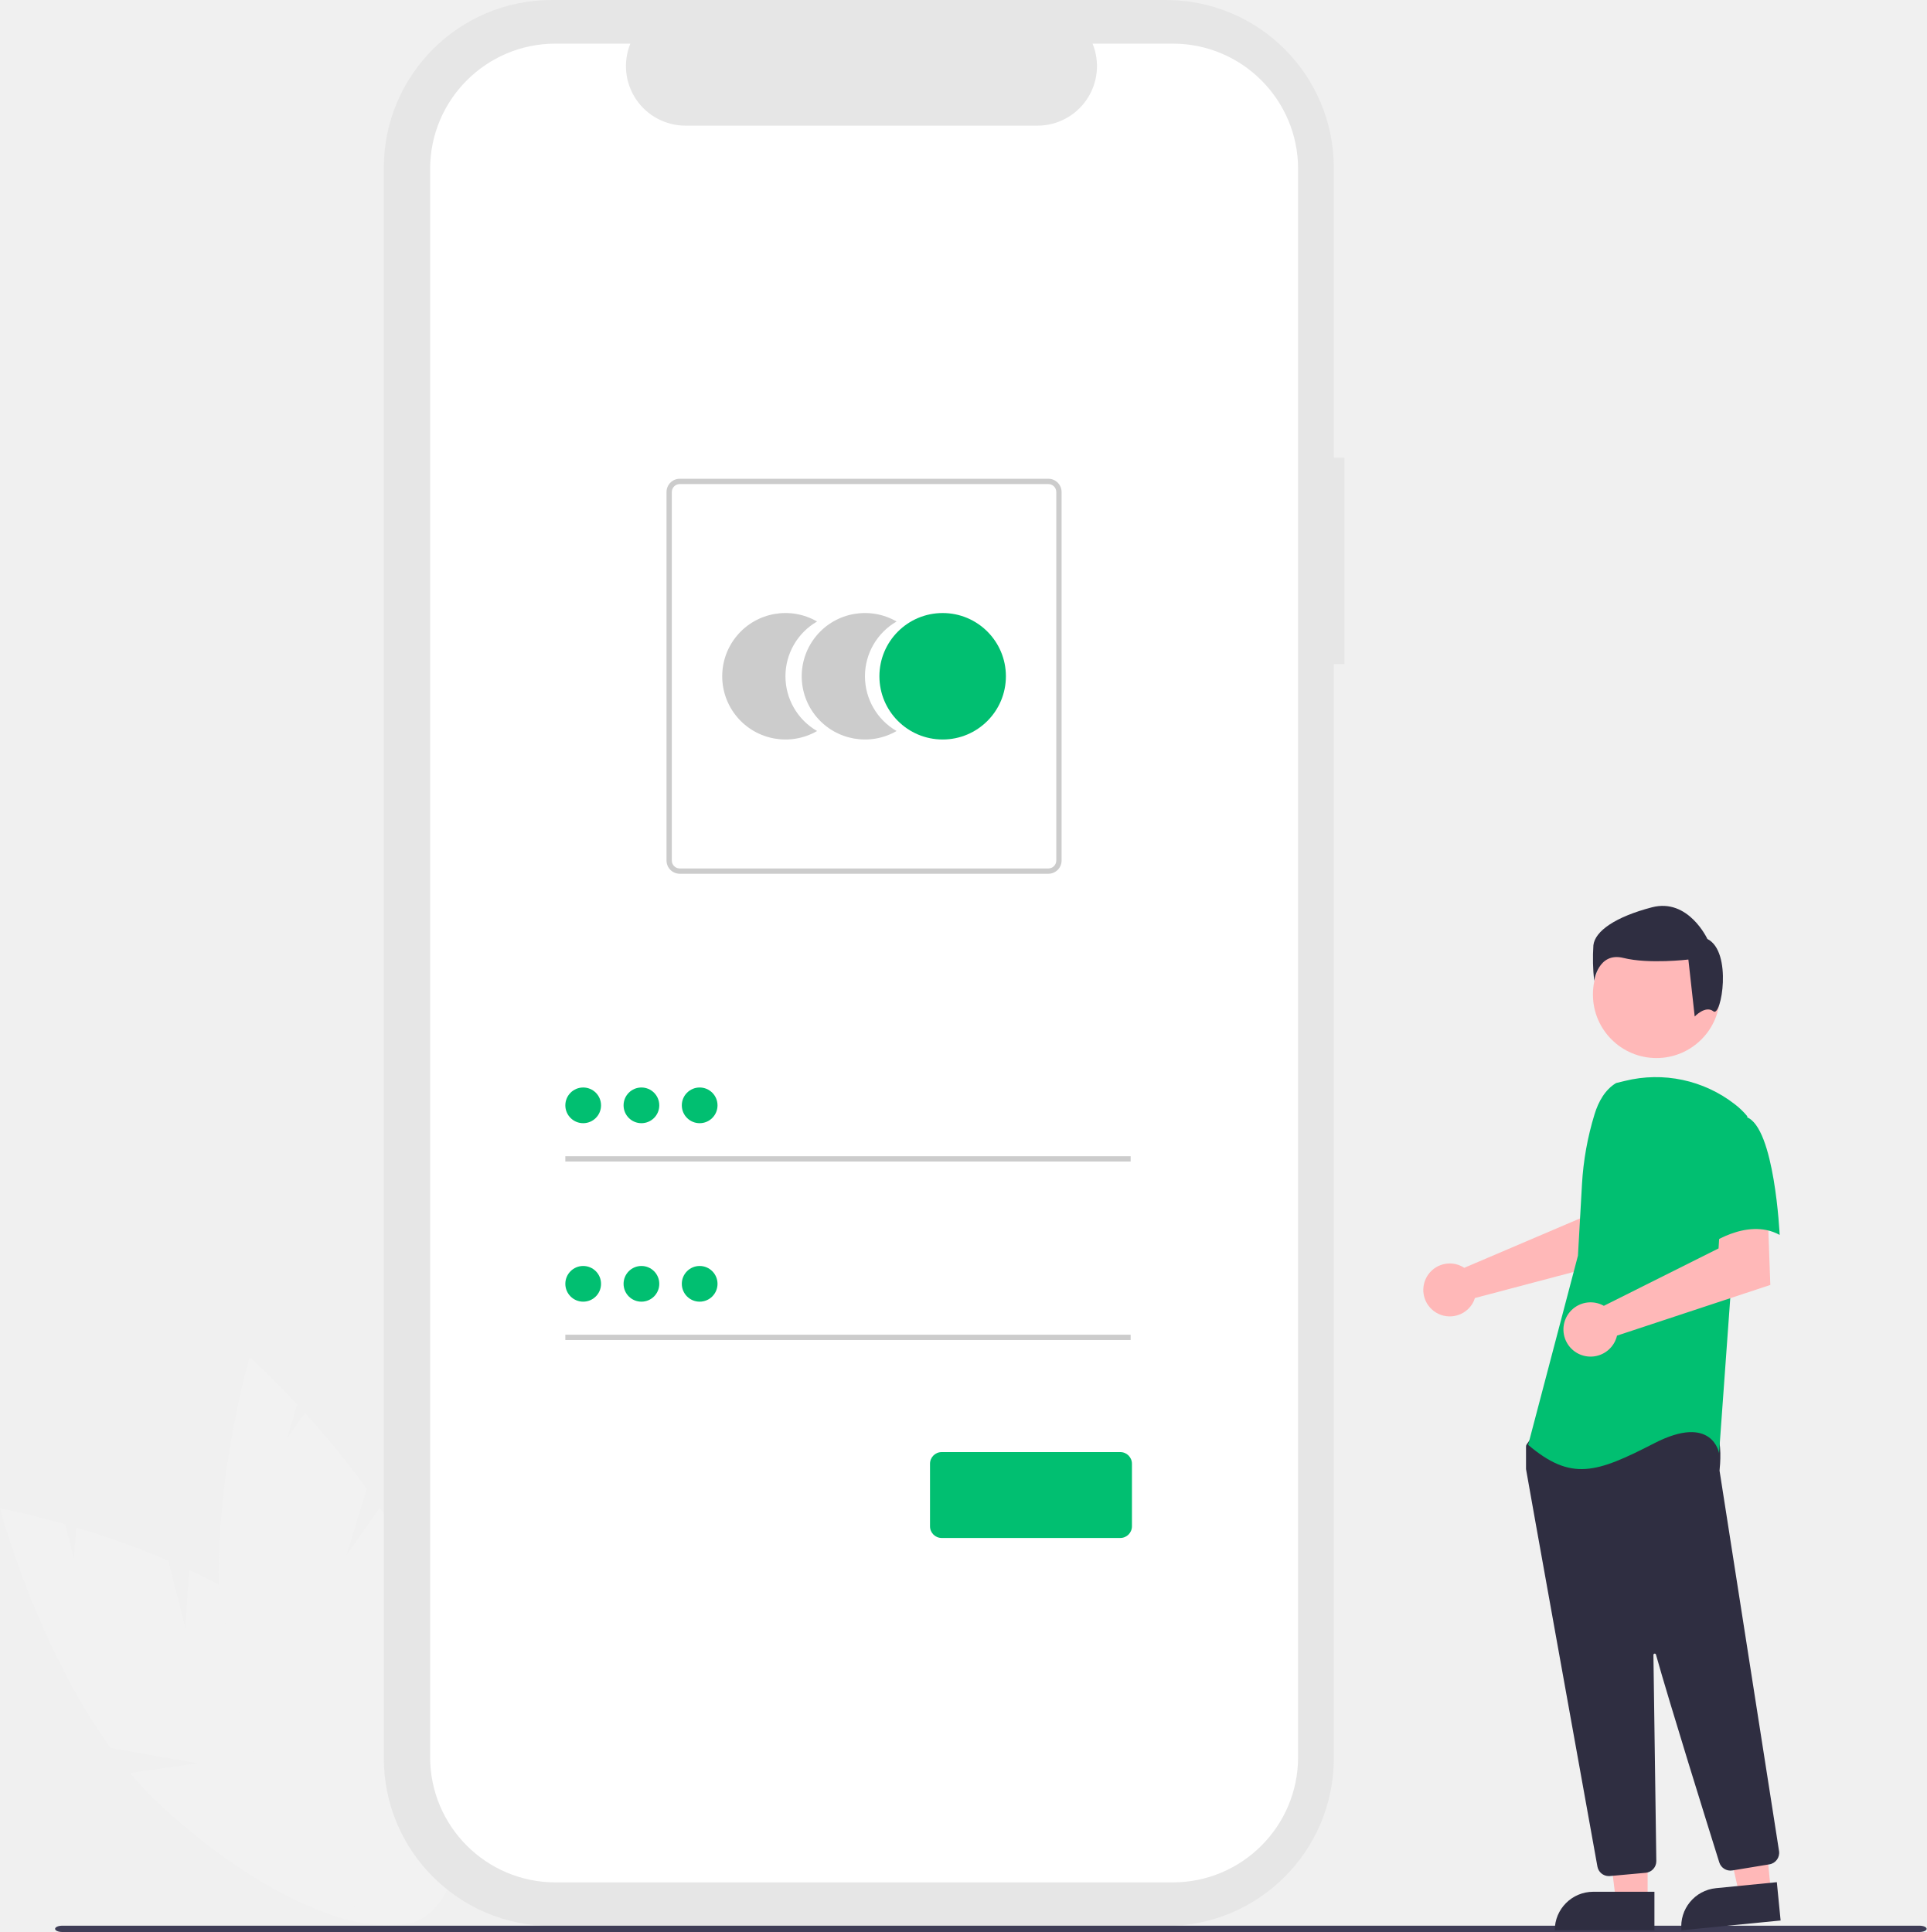
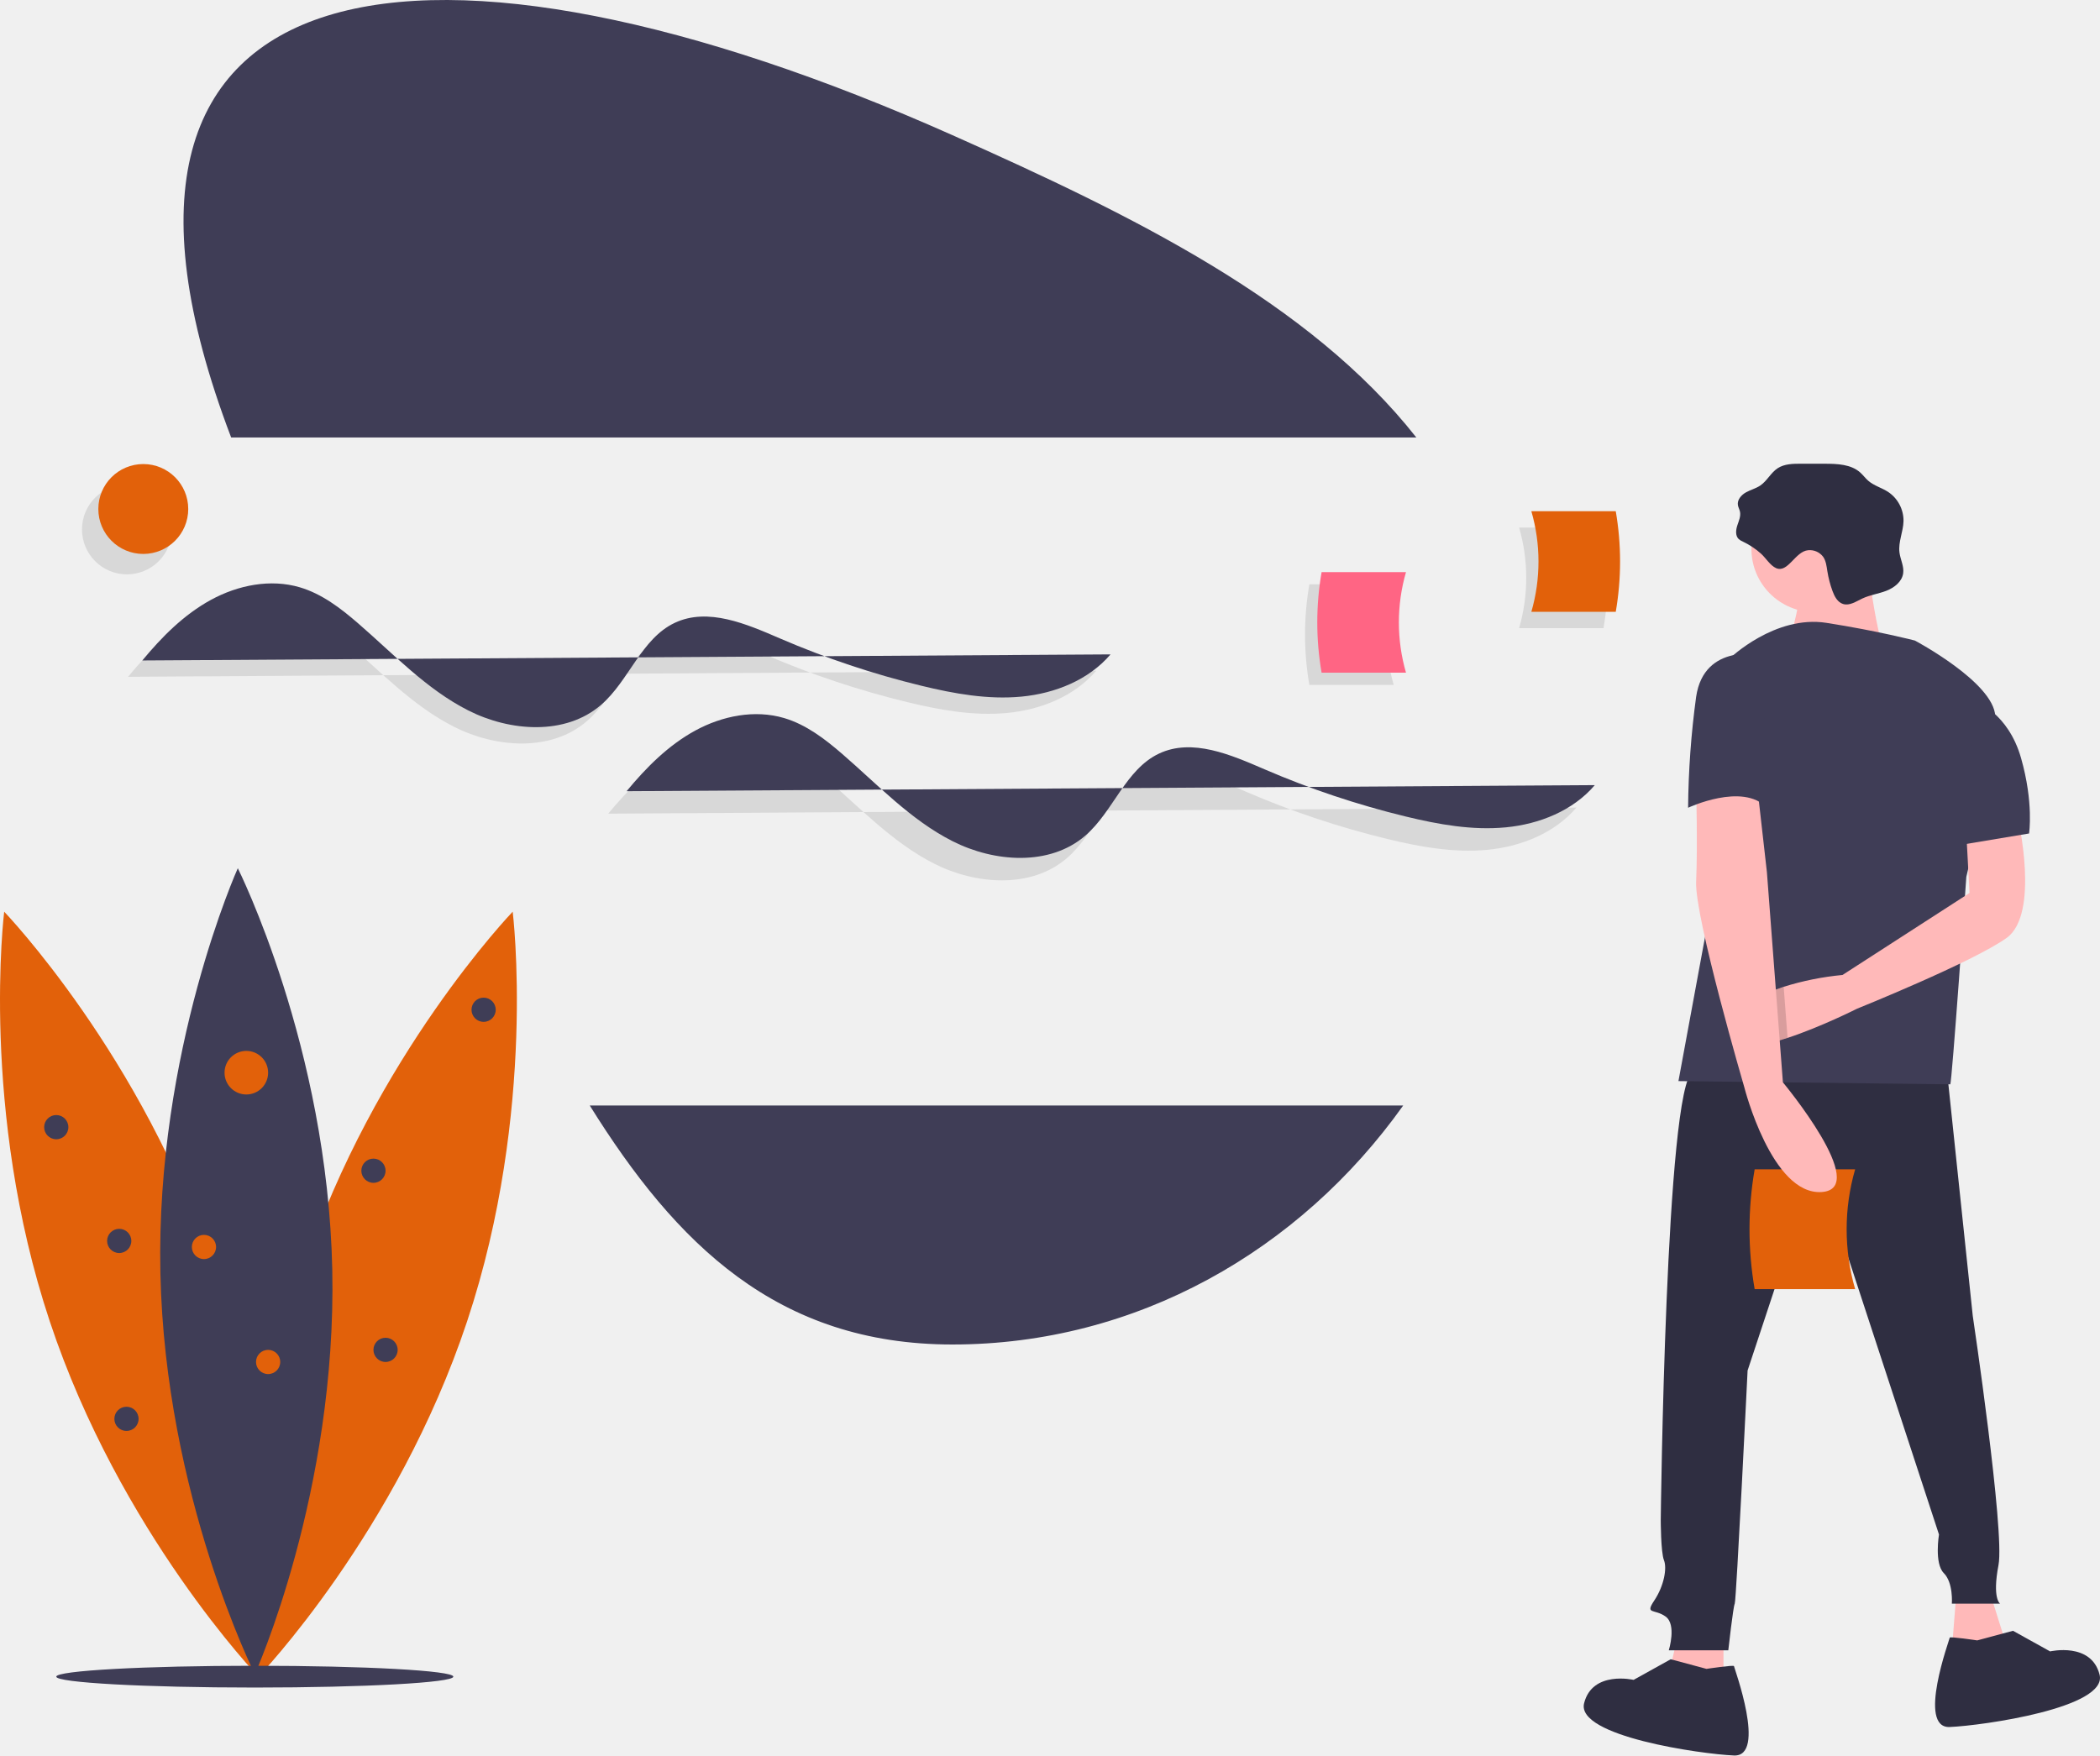
- <svg xmlns="http://www.w3.org/2000/svg" id="a87032b8-5b37-4b7e-a4d9-4dbfbe394641" data-name="Layer 1" width="744.848" height="747.077" viewBox="0 0 744.848 747.077">
-   <path id="fa3b9e12-7275-481e-bee9-64fd9595a50d" data-name="Path 1" d="M299.205,705.809l-6.56-25.872a335.967,335.967,0,0,0-35.643-12.788l-.828,12.024-3.358-13.247c-15.021-4.294-25.24-6.183-25.24-6.183s13.8,52.489,42.754,92.617l33.734,5.926-26.207,3.779a135.926,135.926,0,0,0,11.719,12.422c42.115,39.092,89.024,57.028,104.773,40.06s-5.625-62.412-47.74-101.5c-13.056-12.119-29.457-21.844-45.875-29.5Z" transform="translate(-227.576 -76.46149)" fill="#f2f2f2" />
-   <path id="bde08021-c30f-4979-a9d8-cb90b72b5ca2" data-name="Path 2" d="M361.591,677.706l7.758-25.538a335.94,335.94,0,0,0-23.9-29.371l-6.924,9.865,3.972-13.076c-10.641-11.436-18.412-18.335-18.412-18.335s-15.315,52.067-11.275,101.384l25.815,22.51-24.392-10.312a135.919,135.919,0,0,0,3.614,16.694c15.846,55.234,46.731,94.835,68.983,88.451s27.446-56.335,11.6-111.569c-4.912-17.123-13.926-33.926-24.023-48.965Z" transform="translate(-227.576 -76.46149)" fill="#f2f2f2" />
-   <path id="b3ac2088-de9b-4f7f-bc99-0ed9705c1a9d" data-name="Path 22" d="M747.327,253.445h-4.092v-112.1a64.883,64.883,0,0,0-64.883-64.883H440.845a64.883,64.883,0,0,0-64.883,64.883v615a64.883,64.883,0,0,0,64.883,64.883H678.352a64.883,64.883,0,0,0,64.882-64.883v-423.105h4.092Z" transform="translate(-227.576 -76.46149)" fill="#e6e6e6" />
-   <path id="b2715b96-3117-487c-acc0-20904544b5b7" data-name="Path 23" d="M680.97,93.335h-31a23.02,23.02,0,0,1-21.316,31.714H492.589a23.02,23.02,0,0,1-21.314-31.714H442.319a48.454,48.454,0,0,0-48.454,48.454v614.107a48.454,48.454,0,0,0,48.454,48.454H680.97a48.454,48.454,0,0,0,48.454-48.454h0V141.788a48.454,48.454,0,0,0-48.454-48.453Z" transform="translate(-227.576 -76.46149)" fill="#fff" />
-   <path id="b06d66ec-6c84-45dd-8c27-1263a6253192" data-name="Path 6" d="M531.234,337.965a24.437,24.437,0,0,1,12.23-21.174,24.45,24.45,0,1,0,0,42.345A24.434,24.434,0,0,1,531.234,337.965Z" transform="translate(-227.576 -76.46149)" fill="#ccc" />
-   <path id="e73810fe-4cf4-40cc-8c7c-ca544ce30bd4" data-name="Path 7" d="M561.971,337.965a24.436,24.436,0,0,1,12.23-21.174,24.45,24.45,0,1,0,0,42.345A24.434,24.434,0,0,1,561.971,337.965Z" transform="translate(-227.576 -76.46149)" fill="#ccc" />
-   <circle id="a4813fcf-056e-4514-bb8b-e6506f49341f" data-name="Ellipse 1" cx="364.434" cy="261.502" r="24.45" fill="#01bf71" />
-   <path id="bbe451c3-febc-41ba-8083-4c8307a2e73e" data-name="Path 8" d="M632.872,414.33h-142.5a5.123,5.123,0,0,1-5.117-5.117v-142.5a5.123,5.123,0,0,1,5.117-5.117h142.5a5.123,5.123,0,0,1,5.117,5.117v142.5A5.123,5.123,0,0,1,632.872,414.33Zm-142.5-150.686a3.073,3.073,0,0,0-3.07,3.07v142.5a3.073,3.073,0,0,0,3.07,3.07h142.5a3.073,3.073,0,0,0,3.07-3.07v-142.5a3.073,3.073,0,0,0-3.07-3.07Z" transform="translate(-227.576 -76.46149)" fill="#ccc" />
-   <rect id="bb28937d-932f-4fdf-befe-f406e51091fe" data-name="Rectangle 1" x="218.562" y="447.102" width="218.552" height="2.047" fill="#ccc" />
-   <circle id="fcef55fc-4968-45b2-93bb-1a1080c85fc7" data-name="Ellipse 2" cx="225.464" cy="427.42" r="6.902" fill="#01bf71" />
-   <rect id="ff33d889-4c74-4b91-85ef-b4882cc8fe76" data-name="Rectangle 2" x="218.562" y="516.118" width="218.552" height="2.047" fill="#ccc" />
-   <circle id="e8fa0310-b872-4adf-aedd-0c6eda09f3b8" data-name="Ellipse 3" cx="225.464" cy="496.437" r="6.902" fill="#01bf71" />
-   <path d="M660.69,671.172H591.622a4.505,4.505,0,0,1-4.5-4.5v-24.208a4.505,4.505,0,0,1,4.5-4.5h69.068a4.505,4.505,0,0,1,4.5,4.5v24.208A4.505,4.505,0,0,1,660.69,671.172Z" transform="translate(-227.576 -76.46149)" fill="#01bf71" />
-   <circle id="e12ee00d-aa4a-4413-a013-11d20b7f97f7" data-name="Ellipse 7" cx="247.978" cy="427.42" r="6.902" fill="#01bf71" />
-   <circle id="f58f497e-6949-45c8-be5f-eee2aa0f6586" data-name="Ellipse 8" cx="270.492" cy="427.42" r="6.902" fill="#01bf71" />
-   <circle id="b4d4939a-c6e6-4f4d-ba6c-e8b05485017d" data-name="Ellipse 9" cx="247.978" cy="496.437" r="6.902" fill="#01bf71" />
-   <circle id="aff120b1-519b-4e96-ac87-836aa55663de" data-name="Ellipse 10" cx="270.492" cy="496.437" r="6.902" fill="#01bf71" />
-   <path id="f1094013-1297-477a-ac57-08eac07c4bd5" data-name="Path 88" d="M969.642,823.539H251.656c-1.537,0-2.782-.546-2.782-1.218s1.245-1.219,2.782-1.219H969.642c1.536,0,2.782.546,2.782,1.219S971.178,823.539,969.642,823.539Z" transform="translate(-227.576 -76.46149)" fill="#3f3d56" />
-   <path d="M792.253,565.923a10.094,10.094,0,0,1,1.411.787l44.852-19.143,1.601-11.815,17.922-.11-1.059,27.098-59.2,15.656a10.608,10.608,0,0,1-.447,1.208,10.235,10.235,0,1,1-5.079-13.682Z" transform="translate(-227.576 -76.46149)" fill="#ffb8b8" />
-   <polygon points="636.98 735.021 624.72 735.021 618.888 687.733 636.982 687.734 636.98 735.021" fill="#ffb8b8" />
-   <path d="M615.963,731.518h23.644a0,0,0,0,1,0,0v14.887a0,0,0,0,1,0,0H601.076a0,0,0,0,1,0,0v0A14.887,14.887,0,0,1,615.963,731.518Z" fill="#2f2e41" />
-   <polygon points="684.66 731.557 672.459 732.759 662.018 686.271 680.025 684.497 684.66 731.557" fill="#ffb8b8" />
-   <path d="M891.686,806.128h23.644a0,0,0,0,1,0,0v14.887a0,0,0,0,1,0,0H876.799a0,0,0,0,1,0,0v0A14.887,14.887,0,0,1,891.686,806.128Z" transform="translate(-303.0087 15.2906) rotate(-5.62529)" fill="#2f2e41" />
-   <circle cx="640.393" cy="384.574" r="24.561" fill="#ffb8b8" />
-   <path d="M849.556,801.919a4.471,4.471,0,0,1-4.415-3.697c-6.346-35.226-27.088-150.405-27.584-153.596a1.427,1.427,0,0,1-.016-.222v-8.588a1.489,1.489,0,0,1,.279-.872l2.74-3.838a1.478,1.478,0,0,1,1.144-.625c15.622-.732,66.784-2.879,69.256.209h0c2.482,3.104,1.605,12.507,1.404,14.36l.01.193,22.985,146.995a4.512,4.512,0,0,1-3.715,5.135l-14.356,2.365a4.521,4.521,0,0,1-5.025-3.093c-4.44-14.188-19.329-61.918-24.489-80.387a.499.499,0,0,0-.98.139c.258,17.605.881,62.523,1.096,78.037l.023,1.671a4.518,4.518,0,0,1-4.093,4.536l-13.844,1.258C849.836,801.914,849.695,801.919,849.556,801.919Z" transform="translate(-227.576 -76.46149)" fill="#2f2e41" />
-   <path id="ae7af94f-88d7-4204-9f07-e3651de85c05" data-name="Path 99" d="M852.381,495.254c-4.286,2.548-6.851,7.23-8.323,11.995a113.681,113.681,0,0,0-4.884,27.159l-1.556,27.6-19.255,73.17c16.689,14.121,26.315,10.912,48.78-.639s25.032,3.851,25.032,3.851l4.492-62.258,6.418-68.032a30.164,30.164,0,0,0-4.861-4.674,49.658,49.658,0,0,0-42.442-8.995Z" transform="translate(-227.576 -76.46149)" fill="#01bf71" />
-   <path d="M846.127,580.7a10.526,10.526,0,0,1,1.501.704l44.348-22.197.736-12.026,18.294-1.261.98,27.413L852.72,592.932a10.496,10.496,0,1,1-6.593-12.232Z" transform="translate(-227.576 -76.46149)" fill="#ffb8b8" />
-   <path id="a6768b0e-63d0-4b31-8462-9b2e0b00f0fd" data-name="Path 101" d="M902.766,508.412c10.912,3.851,12.834,45.574,12.834,45.574-12.837-7.06-28.241,4.493-28.241,4.493s-3.209-10.912-7.06-25.032a24.53,24.53,0,0,1,5.134-23.106S891.854,504.558,902.766,508.412Z" transform="translate(-227.576 -76.46149)" fill="#01bf71" />
-   <path id="bfd7963f-0cf8-4885-9d3a-2c00bccda2e3" data-name="Path 102" d="M889.991,467.531c-3.06-2.448-7.235,2.002-7.235,2.002l-2.448-22.033s-15.301,1.833-25.093-.612-11.323,8.875-11.323,8.875a78.58,78.58,0,0,1-.306-13.771c.612-5.508,8.568-11.017,22.645-14.689S887.652,439.543,887.652,439.543C897.445,444.439,893.051,469.979,889.991,467.531Z" transform="translate(-227.576 -76.46149)" fill="#2f2e41" />
+ <svg xmlns="http://www.w3.org/2000/svg" id="a9e2140f-2503-486f-a58e-a2bc7ab9d16b" data-name="Layer 1" width="1004.673" height="840.065" viewBox="0 0 1004.673 840.065">
+   <path d="M775.266,239.325C724.033,174.236,639.162,132.896,553.325,94.647,305.821-15.638,118.608,4.226,208.256,239.325Z" transform="translate(-97.66349 -29.96748)" fill="#3f3d56" />
+   <path d="M379.809,558.985C421.05,625.218,469.562,673.359,553.325,673.359c88.009,0,166.198-44.878,215.656-114.374Z" transform="translate(-97.66349 -29.96748)" fill="#3f3d56" />
+   <path d="M158.916,353.844c9.366-11.33,19.941-21.981,32.848-29.018s28.455-10.159,42.547-5.975c10.52,3.124,19.486,9.996,27.784,17.176,17.002,14.712,32.679,31.555,52.733,41.721s46.478,12.063,63.511-2.612c13.481-11.615,19.228-31.732,35.327-39.313,15.869-7.473,34.27.552,50.373,7.506a421.231,421.231,0,0,0,67.648,22.63c15.66,3.799,31.791,6.711,47.832,5.183s32.142-7.95,42.604-20.205" transform="translate(-97.66349 -29.96748)" opacity="0.1" />
+   <path d="M388.641,419.34c9.366-11.33,19.941-21.981,32.848-29.018s28.455-10.159,42.547-5.975c10.52,3.124,19.486,9.996,27.784,17.176,17.002,14.712,32.679,31.555,52.733,41.721s46.478,12.063,63.511-2.612c13.481-11.615,19.228-31.732,35.327-39.313,15.869-7.473,34.27.552,50.373,7.506a421.233,421.233,0,0,0,67.648,22.63c15.66,3.799,31.791,6.711,47.832,5.183s32.142-7.95,42.604-20.205" transform="translate(-97.66349 -29.96748)" opacity="0.1" />
+   <path d="M165.759,346.024c9.366-11.33,19.941-21.981,32.848-29.018s28.455-10.159,42.547-5.975c10.52,3.124,19.486,9.996,27.784,17.176,17.002,14.712,32.679,31.555,52.733,41.721s46.478,12.063,63.511-2.612c13.481-11.615,19.228-31.732,35.327-39.313,15.869-7.473,34.27.552,50.373,7.506a421.233,421.233,0,0,0,67.648,22.63c15.66,3.799,31.791,6.711,47.832,5.183s32.142-7.95,42.604-20.205" transform="translate(-97.66349 -29.96748)" fill="#3f3d56" />
+   <path d="M397.439,408.587c9.366-11.33,19.941-21.981,32.848-29.018s28.455-10.159,42.547-5.975c10.52,3.124,19.486,9.996,27.784,17.176,17.002,14.712,32.679,31.555,52.733,41.721s46.478,12.063,63.511-2.612c13.481-11.615,19.228-31.732,35.327-39.313,15.869-7.473,34.27.552,50.373,7.506a421.233,421.233,0,0,0,67.648,22.63c15.66,3.799,31.791,6.711,47.832,5.183s32.142-7.95,42.604-20.205" transform="translate(-97.66349 -29.96748)" fill="#3f3d56" />
+   <circle cx="60.73" cy="253.348" r="21.506" opacity="0.1" />
+   <circle cx="68.551" cy="243.572" r="21.506" fill="#e2610a" />
+   <path d="M824.425,330.562h40.377a141.219,141.219,0,0,0,0-48.141H824.425A86.622,86.622,0,0,1,824.425,330.562Z" transform="translate(-97.66349 -29.96748)" opacity="0.1" />
+   <path d="M830.29,322.742h40.377a141.219,141.219,0,0,0,0-48.141H830.29A86.622,86.622,0,0,1,830.29,322.742Z" transform="translate(-97.66349 -29.96748)" fill="#e2610a" />
+   <path d="M199.513,636.313c33.588,101.086,21.792,195.999,21.792,195.999s-66.254-68.979-99.842-170.065S99.672,466.248,99.672,466.248,165.925,535.227,199.513,636.313Z" transform="translate(-97.66349 -29.96748)" fill="#e2610a" />
+   <path d="M243.098,636.313c-33.588,101.086-21.792,195.999-21.792,195.999s66.254-68.979,99.842-170.065,21.792-195.999,21.792-195.999S276.686,535.227,243.098,636.313Z" transform="translate(-97.66349 -29.96748)" fill="#e2610a" />
+   <path d="M256.626,637.406c2.251,106.496-37.037,193.698-37.037,193.698s-42.939-85.463-45.19-191.96S211.435,445.447,211.435,445.447,254.374,530.91,256.626,637.406Z" transform="translate(-97.66349 -29.96748)" fill="#3f3d56" />
+   <ellipse cx="121.903" cy="802.338" rx="94.988" ry="5.213" fill="#3f3d56" />
+   <circle cx="117.849" cy="513.32" r="10.425" fill="#e2610a" />
+   <circle cx="97.577" cy="596.724" r="5.792" fill="#e2610a" />
+   <circle cx="26.915" cy="539.384" r="5.792" fill="#3f3d56" />
+   <circle cx="231.371" cy="483.202" r="5.792" fill="#3f3d56" />
+   <circle cx="57.033" cy="593.828" r="5.792" fill="#3f3d56" />
+   <circle cx="178.664" cy="560.235" r="5.792" fill="#3f3d56" />
+   <circle cx="60.508" cy="678.97" r="5.792" fill="#3f3d56" />
+   <circle cx="184.456" cy="645.956" r="5.792" fill="#3f3d56" />
+   <circle cx="128.274" cy="651.748" r="5.792" fill="#e2610a" />
+   <path d="M764.452,357.741H724.075a141.218,141.218,0,0,1,0-48.141h40.377A86.622,86.622,0,0,0,764.452,357.741Z" transform="translate(-97.66349 -29.96748)" opacity="0.1" />
+   <path d="M770.317,351.876H729.941a141.218,141.218,0,0,1,0-48.141h40.377A86.622,86.622,0,0,0,770.317,351.876Z" transform="translate(-97.66349 -29.96748)" fill="#ff6584" />
+   <polygon points="951.493 760.482 959.956 787.412 933.796 789.72 936.104 760.482 951.493 760.482" fill="#ffb9b9" />
+   <polygon points="824.537 781.256 824.537 818.189 794.53 818.189 802.993 781.256 824.537 781.256" fill="#ffb9b9" />
+   <path d="M1029.151,542.694l12.311,116.953s15.389,103.103,12.311,119.261.769,18.466.769,18.466h-23.083s.769-10.003-3.847-14.619-2.308-18.466-2.308-18.466L966.828,585.782,933.742,685.807s-5.386,110.028-6.155,111.567-3.078,22.313-3.078,22.313H896.04s3.847-12.311-1.539-16.158-10.003-.769-5.386-7.694,6.155-15.389,4.617-19.236-1.539-19.236-1.539-19.236,2.308-207.745,15.389-214.67S1029.151,542.694,1029.151,542.694Z" transform="translate(-97.66349 -29.96748)" fill="#2f2e41" />
+   <path d="M914.069,828.582s13.157-1.973,13.157-1.316,15.788,43.417,0,42.759-75.65-9.21-71.703-24.997,23.682-11.183,23.682-11.183l17.761-9.867Z" transform="translate(-97.66349 -29.96748)" fill="#2f2e41" />
+   <path d="M1043.604,814.958s-13.157-1.973-13.157-1.316-15.788,43.417,0,42.759,75.65-9.21,71.703-24.997-23.682-11.183-23.682-11.183L1060.707,810.353Z" transform="translate(-97.66349 -29.96748)" fill="#2f2e41" />
+   <path d="M985.192,646.859H937.117a168.144,168.144,0,0,1,0-57.32h48.075A103.138,103.138,0,0,0,985.192,646.859Z" transform="translate(-97.66349 -29.96748)" fill="#e2610a" />
+   <circle cx="868.186" cy="262.647" r="30.279" fill="#ffb9b9" />
+   <path d="M989.91,288.783s5.386,53.86,12.311,57.707-53.09,7.694-53.09,7.694,14.619-49.243,10.003-53.86S989.91,288.783,989.91,288.783Z" transform="translate(-97.66349 -29.96748)" fill="#ffb9b9" />
+   <path d="M925.278,344.951s21.544-20.775,46.166-16.927,42.318,8.464,42.318,8.464,37.702,20.005,38.471,36.163-13.85,76.943-13.85,76.943-6.925,99.256-7.694,99.256-130.033-1.539-130.033-1.539l23.852-129.264Z" transform="translate(-97.66349 -29.96748)" fill="#3f3d56" />
+   <path d="M930.311,530.098c4.986,1.346,13.58-.516,22.552-3.455,16.004-5.255,33.201-13.957,33.201-13.957s55.399-22.313,71.557-33.855,5.386-57.707,5.386-57.707l-24.622,7.694,1.539,28.469-60.785,39.241a137.129,137.129,0,0,0-28.138,5.655c-10.233,3.362-20.174,8.602-23.768,16.65a15.575,15.575,0,0,0-1.185,3.855C925.317,526.936,927.04,529.206,930.311,530.098Z" transform="translate(-97.66349 -29.96748)" fill="#ffb9b9" />
+   <path d="M927.233,518.834c1.069,3.986,2.108,7.779,3.078,11.264,4.986,1.346,13.58-.516,22.552-3.455l-1.862-24.46C940.767,505.546,930.826,510.786,927.233,518.834Z" transform="translate(-97.66349 -29.96748)" opacity="0.15" />
+   <path d="M938.359,406.505l4.617,40.78,7.656,100.62S992.988,598.862,969.136,600.401s-36.932-50.013-36.932-50.013-23.852-81.559-23.083-98.487,0-45.396,0-45.396Z" transform="translate(-97.66349 -29.96748)" fill="#ffb9b9" />
+   <path d="M931.655,289.235a7.899,7.899,0,0,1-2.177-1.312c-1.653-1.604-1.374-4.323-.656-6.511s1.767-4.452,1.253-6.697c-.24-1.046-.81-2.003-.973-3.064-.387-2.523,1.625-4.822,3.853-6.068s4.79-1.859,6.895-3.302c3.229-2.213,5.012-6.115,8.29-8.255,3.206-2.092,7.279-2.157,11.107-2.153l11.428.013c5.972.007,12.535.228,16.98,4.217,1.352,1.213,2.423,2.716,3.792,3.909,2.757,2.404,6.479,3.364,9.541,5.366a16.547,16.547,0,0,1,7.347,13.935c-.108,5.071-2.58,9.997-1.938,15.028.431,3.375,2.253,6.618,1.774,9.986-.568,3.995-4.232,6.857-7.99,8.326s-7.855,1.997-11.512,3.703c-2.985,1.393-6.103,3.613-9.249,2.638-2.662-.825-4.122-3.635-5.076-6.254a51.036,51.036,0,0,1-2.446-9.442c-.383-2.407-.637-4.959-2.051-6.945a7.996,7.996,0,0,0-7.15-3.084c-6.171.542-9.644,11.052-15.319,8.566-2.814-1.232-4.976-4.921-7.23-6.932A36.297,36.297,0,0,0,931.655,289.235Z" transform="translate(-97.66349 -29.96748)" fill="#2f2e41" />
+   <path d="M1043.001,365.726s15.389,5.386,21.544,26.93,3.847,36.163,3.847,36.163l-32.316,5.386Z" transform="translate(-97.66349 -29.96748)" fill="#3f3d56" />
+   <path d="M940.667,343.412s-27.699-6.155-31.546,20.005a418.743,418.743,0,0,0-3.847,53.09s26.16-12.311,37.702,0Z" transform="translate(-97.66349 -29.96748)" fill="#3f3d56" />
</svg>
